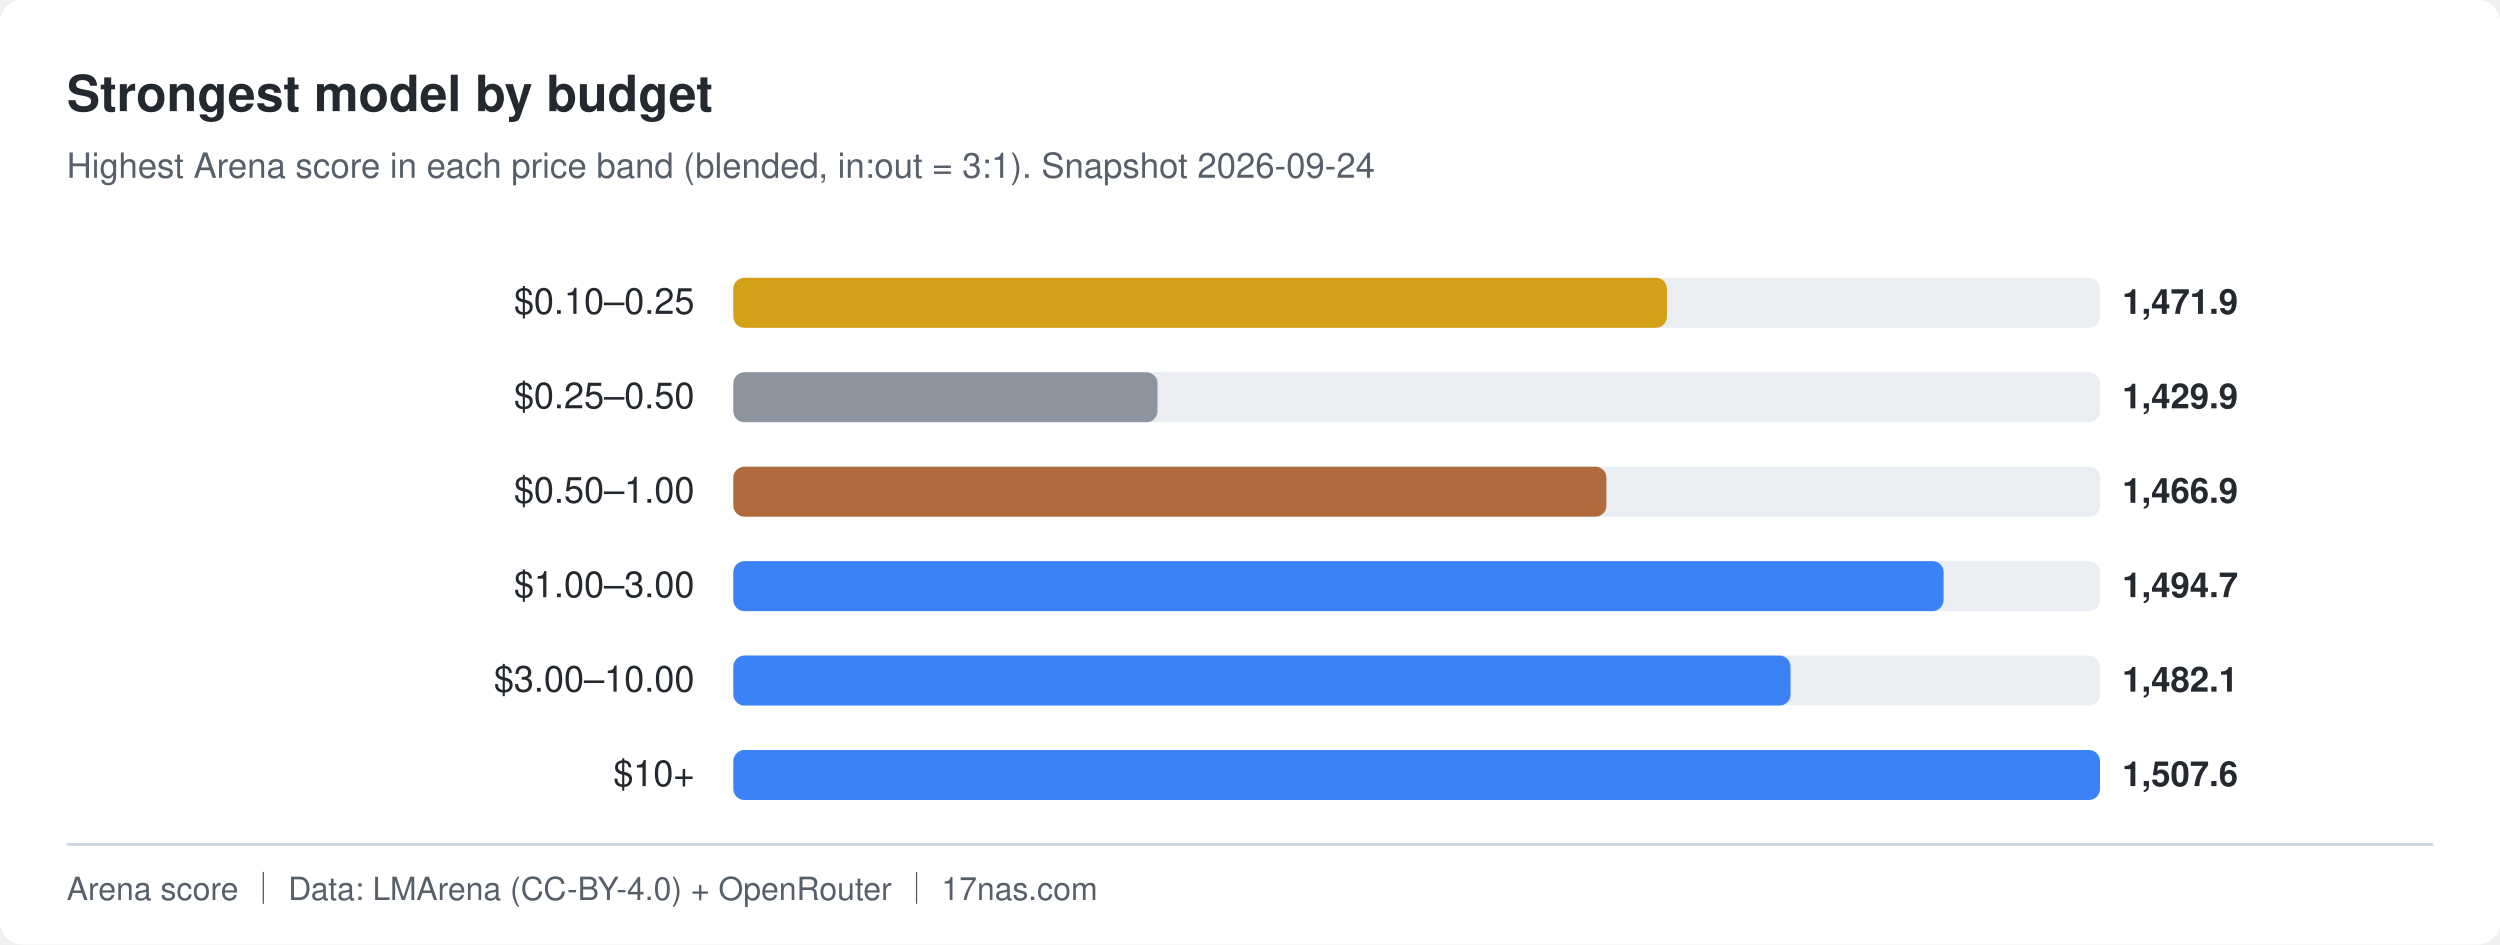
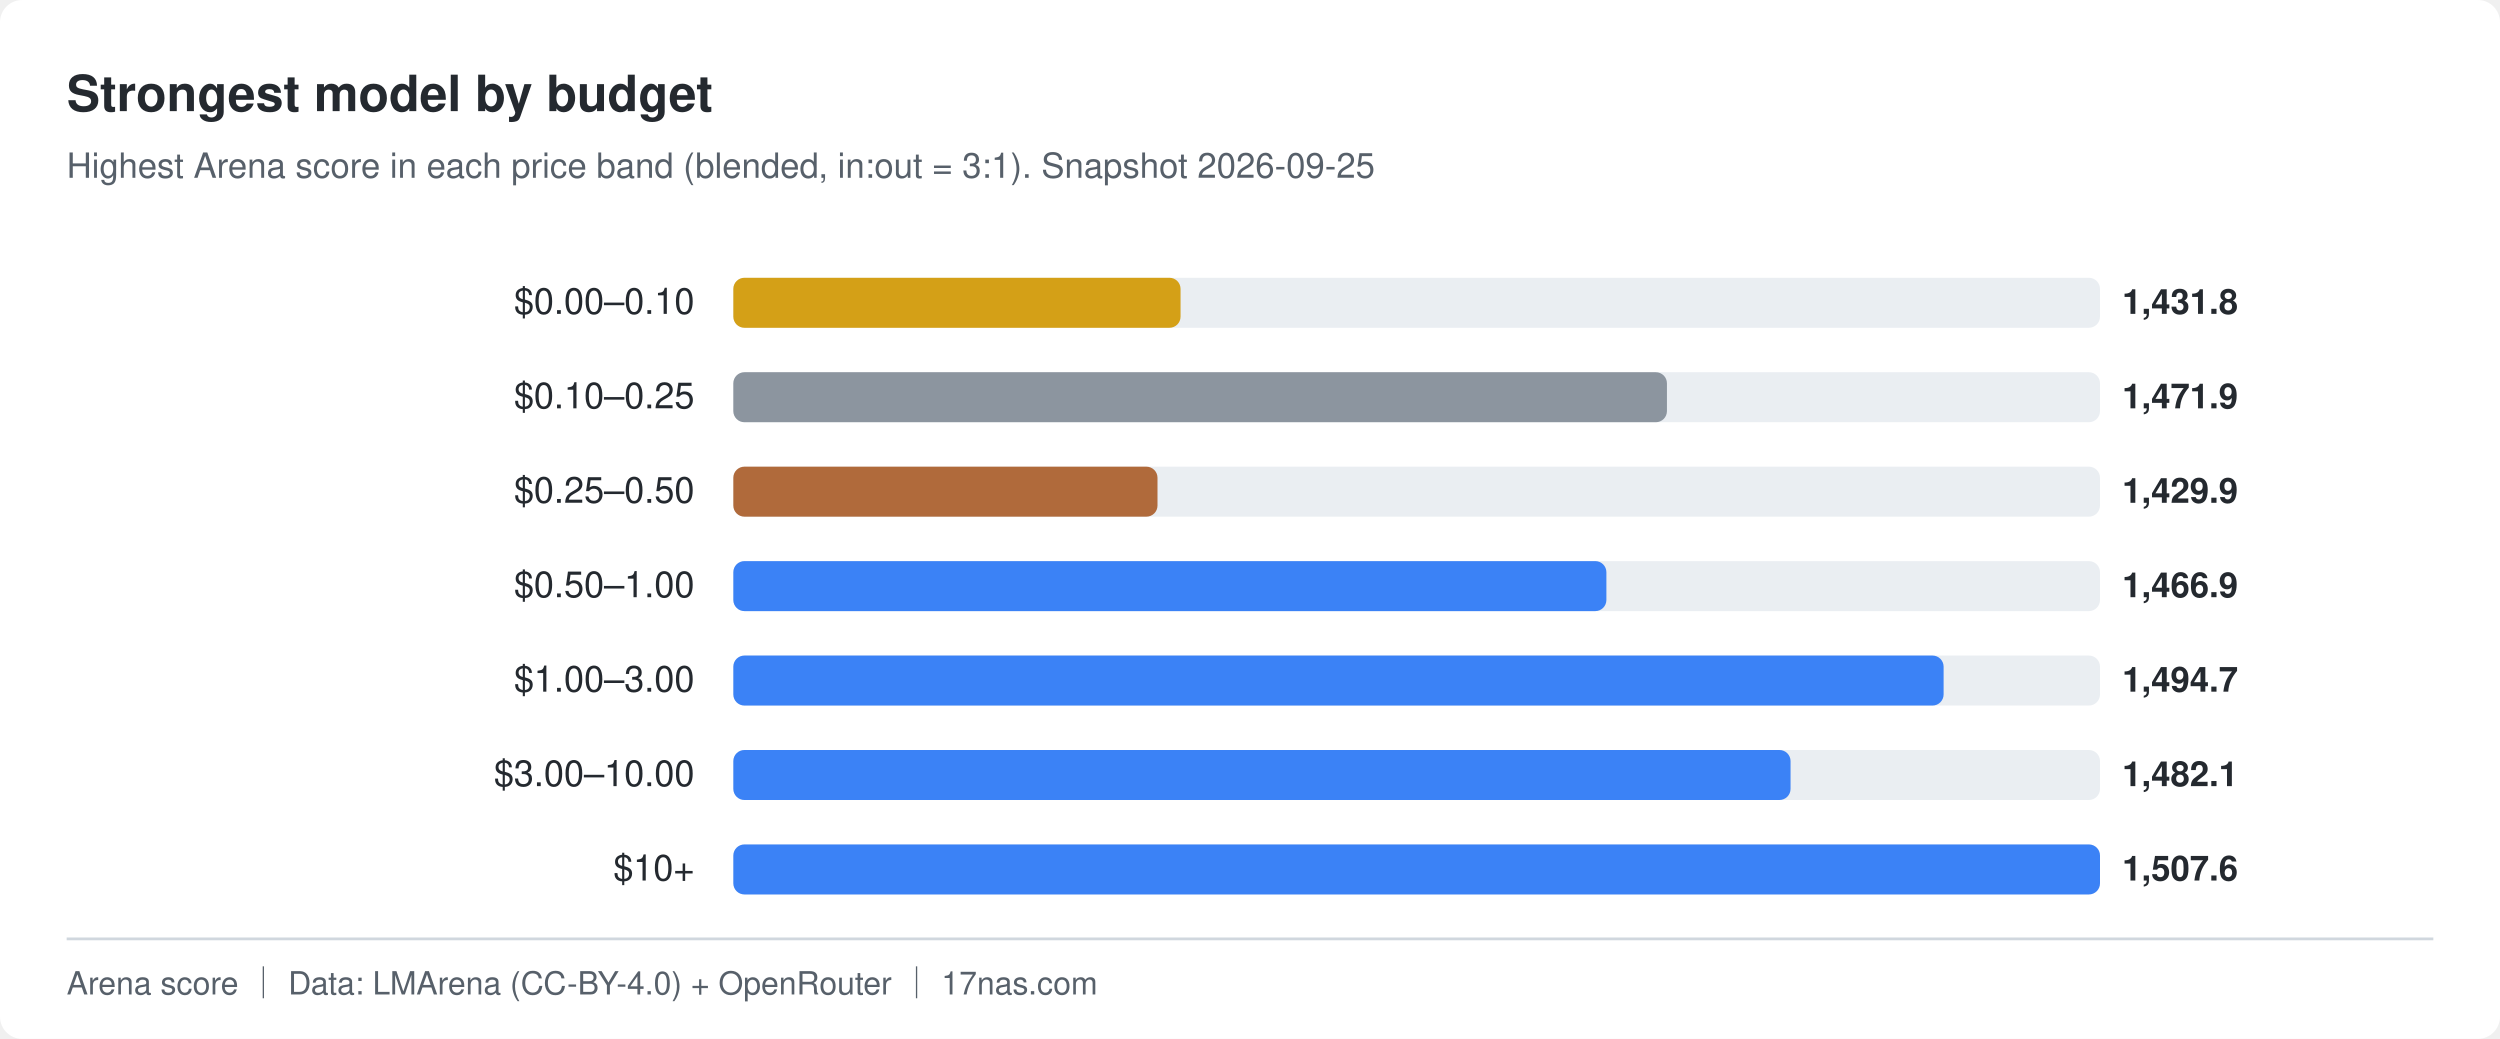
- <svg xmlns="http://www.w3.org/2000/svg" width="900" height="340" viewBox="0 0 900 340" role="img" aria-label="Strongest model by budget">
+ <svg xmlns="http://www.w3.org/2000/svg" width="900" height="374" viewBox="0 0 900 374" role="img" aria-label="Strongest model by budget">
  <style>
    .bg { fill: #ffffff; }
    .fg { fill: #24292f; }
    .muted { fill: #57606a; }
    .track { fill: #eaeef2; }
    .axis { stroke: #d0d7de; }
    @media (prefers-color-scheme: dark) {
      .bg { fill: #0d1117; }
      .fg { fill: #e6edf3; }
      .muted { fill: #8b949e; }
      .track { fill: #21262d; }
      .axis { stroke: #30363d; }
    }
  </style>
-   <rect class="bg" x="0" y="0" width="900" height="340" rx="8" />
+   <rect class="bg" x="0" y="0" width="900" height="374" rx="8" />
  <text class="fg" x="24" y="40" font-family="-apple-system,BlinkMacSystemFont,Segoe UI,Helvetica,Arial,sans-serif" font-size="18" font-weight="600">Strongest model by budget</text>
-   <text class="muted" x="24" y="64" font-family="-apple-system,BlinkMacSystemFont,Segoe UI,Helvetica,Arial,sans-serif" font-size="12.5">Highest Arena score in each price band (blended, in:out = 3:1). Snapshot 2026-09-24</text>
-   <text class="fg" x="250" y="113" text-anchor="end" font-family="-apple-system,BlinkMacSystemFont,Segoe UI,Helvetica,Arial,sans-serif" font-size="13">$0.10–0.25</text>
+   <text class="muted" x="24" y="64" font-family="-apple-system,BlinkMacSystemFont,Segoe UI,Helvetica,Arial,sans-serif" font-size="12.5">Highest Arena score in each price band (blended, in:out = 3:1). Snapshot 2026-09-25</text>
+   <text class="fg" x="250" y="113" text-anchor="end" font-family="-apple-system,BlinkMacSystemFont,Segoe UI,Helvetica,Arial,sans-serif" font-size="13">$0.00–0.10</text>
  <rect class="track" x="264" y="100" width="492" height="18" rx="4" />
-   <rect x="264" y="100" width="336.1" height="18" rx="4" fill="#d4a017" />
-   <text class="fg" x="764" y="113" font-family="-apple-system,BlinkMacSystemFont,Segoe UI,Helvetica,Arial,sans-serif" font-size="12.5" font-weight="600">1,471.9</text>
-   <text class="fg" x="250" y="147" text-anchor="end" font-family="-apple-system,BlinkMacSystemFont,Segoe UI,Helvetica,Arial,sans-serif" font-size="13">$0.25–0.50</text>
+   <rect x="264" y="100" width="161.0" height="18" rx="4" fill="#d4a017" />
+   <text class="fg" x="764" y="113" font-family="-apple-system,BlinkMacSystemFont,Segoe UI,Helvetica,Arial,sans-serif" font-size="12.5" font-weight="600">1,431.8</text>
+   <text class="fg" x="250" y="147" text-anchor="end" font-family="-apple-system,BlinkMacSystemFont,Segoe UI,Helvetica,Arial,sans-serif" font-size="13">$0.10–0.25</text>
  <rect class="track" x="264" y="134" width="492" height="18" rx="4" />
-   <rect x="264" y="134" width="152.7" height="18" rx="4" fill="#8c959f" />
-   <text class="fg" x="764" y="147" font-family="-apple-system,BlinkMacSystemFont,Segoe UI,Helvetica,Arial,sans-serif" font-size="12.5" font-weight="600">1,429.9</text>
-   <text class="fg" x="250" y="181" text-anchor="end" font-family="-apple-system,BlinkMacSystemFont,Segoe UI,Helvetica,Arial,sans-serif" font-size="13">$0.50–1.00</text>
+   <rect x="264" y="134" width="336.1" height="18" rx="4" fill="#8c959f" />
+   <text class="fg" x="764" y="147" font-family="-apple-system,BlinkMacSystemFont,Segoe UI,Helvetica,Arial,sans-serif" font-size="12.5" font-weight="600">1,471.9</text>
+   <text class="fg" x="250" y="181" text-anchor="end" font-family="-apple-system,BlinkMacSystemFont,Segoe UI,Helvetica,Arial,sans-serif" font-size="13">$0.25–0.50</text>
  <rect class="track" x="264" y="168" width="492" height="18" rx="4" />
-   <rect x="264" y="168" width="314.3" height="18" rx="4" fill="#b06a3b" />
-   <text class="fg" x="764" y="181" font-family="-apple-system,BlinkMacSystemFont,Segoe UI,Helvetica,Arial,sans-serif" font-size="12.5" font-weight="600">1,466.9</text>
-   <text class="fg" x="250" y="215" text-anchor="end" font-family="-apple-system,BlinkMacSystemFont,Segoe UI,Helvetica,Arial,sans-serif" font-size="13">$1.00–3.00</text>
+   <rect x="264" y="168" width="152.7" height="18" rx="4" fill="#b06a3b" />
+   <text class="fg" x="764" y="181" font-family="-apple-system,BlinkMacSystemFont,Segoe UI,Helvetica,Arial,sans-serif" font-size="12.5" font-weight="600">1,429.9</text>
+   <text class="fg" x="250" y="215" text-anchor="end" font-family="-apple-system,BlinkMacSystemFont,Segoe UI,Helvetica,Arial,sans-serif" font-size="13">$0.50–1.00</text>
  <rect class="track" x="264" y="202" width="492" height="18" rx="4" />
-   <rect x="264" y="202" width="435.7" height="18" rx="4" fill="#3b82f6" />
-   <text class="fg" x="764" y="215" font-family="-apple-system,BlinkMacSystemFont,Segoe UI,Helvetica,Arial,sans-serif" font-size="12.5" font-weight="600">1,494.7</text>
-   <text class="fg" x="250" y="249" text-anchor="end" font-family="-apple-system,BlinkMacSystemFont,Segoe UI,Helvetica,Arial,sans-serif" font-size="13">$3.00–10.00</text>
+   <rect x="264" y="202" width="314.3" height="18" rx="4" fill="#3b82f6" />
+   <text class="fg" x="764" y="215" font-family="-apple-system,BlinkMacSystemFont,Segoe UI,Helvetica,Arial,sans-serif" font-size="12.5" font-weight="600">1,466.9</text>
+   <text class="fg" x="250" y="249" text-anchor="end" font-family="-apple-system,BlinkMacSystemFont,Segoe UI,Helvetica,Arial,sans-serif" font-size="13">$1.00–3.00</text>
  <rect class="track" x="264" y="236" width="492" height="18" rx="4" />
-   <rect x="264" y="236" width="380.6" height="18" rx="4" fill="#3b82f6" />
-   <text class="fg" x="764" y="249" font-family="-apple-system,BlinkMacSystemFont,Segoe UI,Helvetica,Arial,sans-serif" font-size="12.5" font-weight="600">1,482.1</text>
-   <text class="fg" x="250" y="283" text-anchor="end" font-family="-apple-system,BlinkMacSystemFont,Segoe UI,Helvetica,Arial,sans-serif" font-size="13">$10+</text>
+   <rect x="264" y="236" width="435.7" height="18" rx="4" fill="#3b82f6" />
+   <text class="fg" x="764" y="249" font-family="-apple-system,BlinkMacSystemFont,Segoe UI,Helvetica,Arial,sans-serif" font-size="12.5" font-weight="600">1,494.7</text>
+   <text class="fg" x="250" y="283" text-anchor="end" font-family="-apple-system,BlinkMacSystemFont,Segoe UI,Helvetica,Arial,sans-serif" font-size="13">$3.00–10.00</text>
  <rect class="track" x="264" y="270" width="492" height="18" rx="4" />
-   <rect x="264" y="270" width="492.0" height="18" rx="4" fill="#3b82f6" />
-   <text class="fg" x="764" y="283" font-family="-apple-system,BlinkMacSystemFont,Segoe UI,Helvetica,Arial,sans-serif" font-size="12.5" font-weight="600">1,507.6</text>
-   <line class="axis" x1="24" y1="304" x2="876" y2="304" stroke-width="1" />
-   <text class="muted" x="24" y="324" font-family="-apple-system,BlinkMacSystemFont,Segoe UI,Helvetica,Arial,sans-serif" font-size="11.5">Arena score ｜ Data: LMArena (CC-BY-4.0) + OpenRouter ｜ 17nas.com</text>
+   <rect x="264" y="270" width="380.6" height="18" rx="4" fill="#3b82f6" />
+   <text class="fg" x="764" y="283" font-family="-apple-system,BlinkMacSystemFont,Segoe UI,Helvetica,Arial,sans-serif" font-size="12.5" font-weight="600">1,482.1</text>
+   <text class="fg" x="250" y="317" text-anchor="end" font-family="-apple-system,BlinkMacSystemFont,Segoe UI,Helvetica,Arial,sans-serif" font-size="13">$10+</text>
+   <rect class="track" x="264" y="304" width="492" height="18" rx="4" />
+   <rect x="264" y="304" width="492.0" height="18" rx="4" fill="#3b82f6" />
+   <text class="fg" x="764" y="317" font-family="-apple-system,BlinkMacSystemFont,Segoe UI,Helvetica,Arial,sans-serif" font-size="12.5" font-weight="600">1,507.6</text>
+   <line class="axis" x1="24" y1="338" x2="876" y2="338" stroke-width="1" />
+   <text class="muted" x="24" y="358" font-family="-apple-system,BlinkMacSystemFont,Segoe UI,Helvetica,Arial,sans-serif" font-size="11.5">Arena score ｜ Data: LMArena (CC-BY-4.0) + OpenRouter ｜ 17nas.com</text>
</svg>
